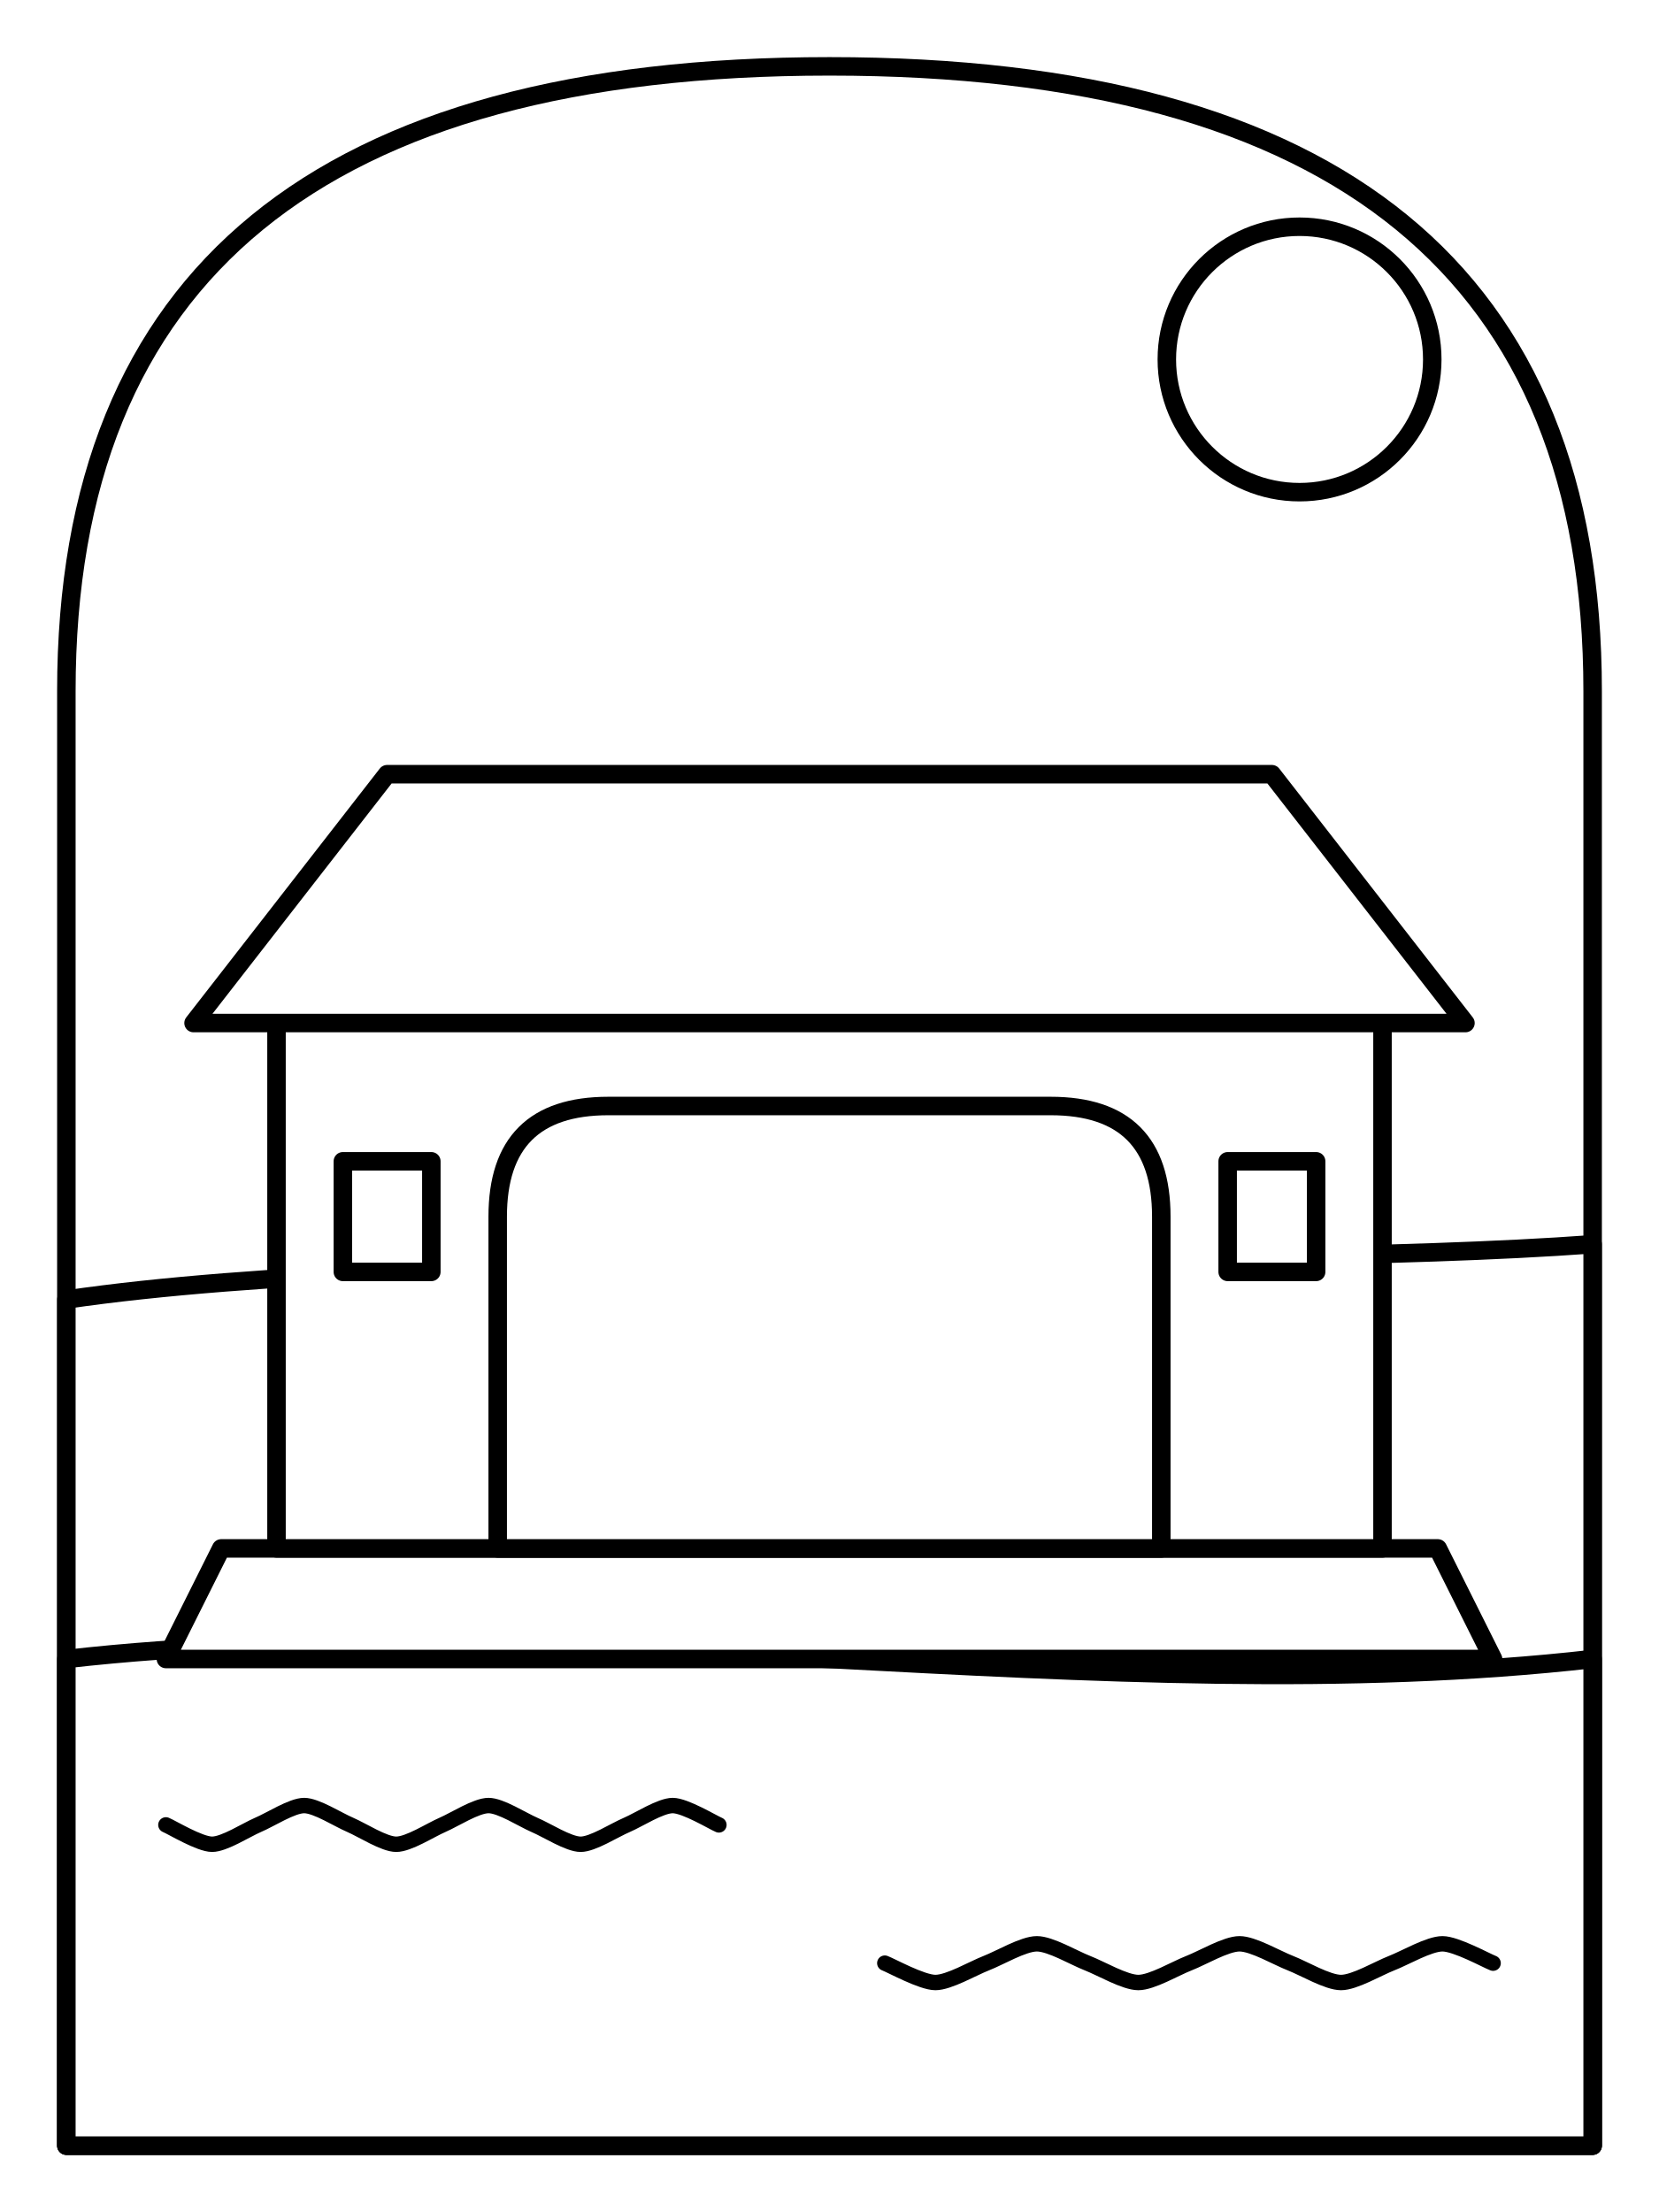
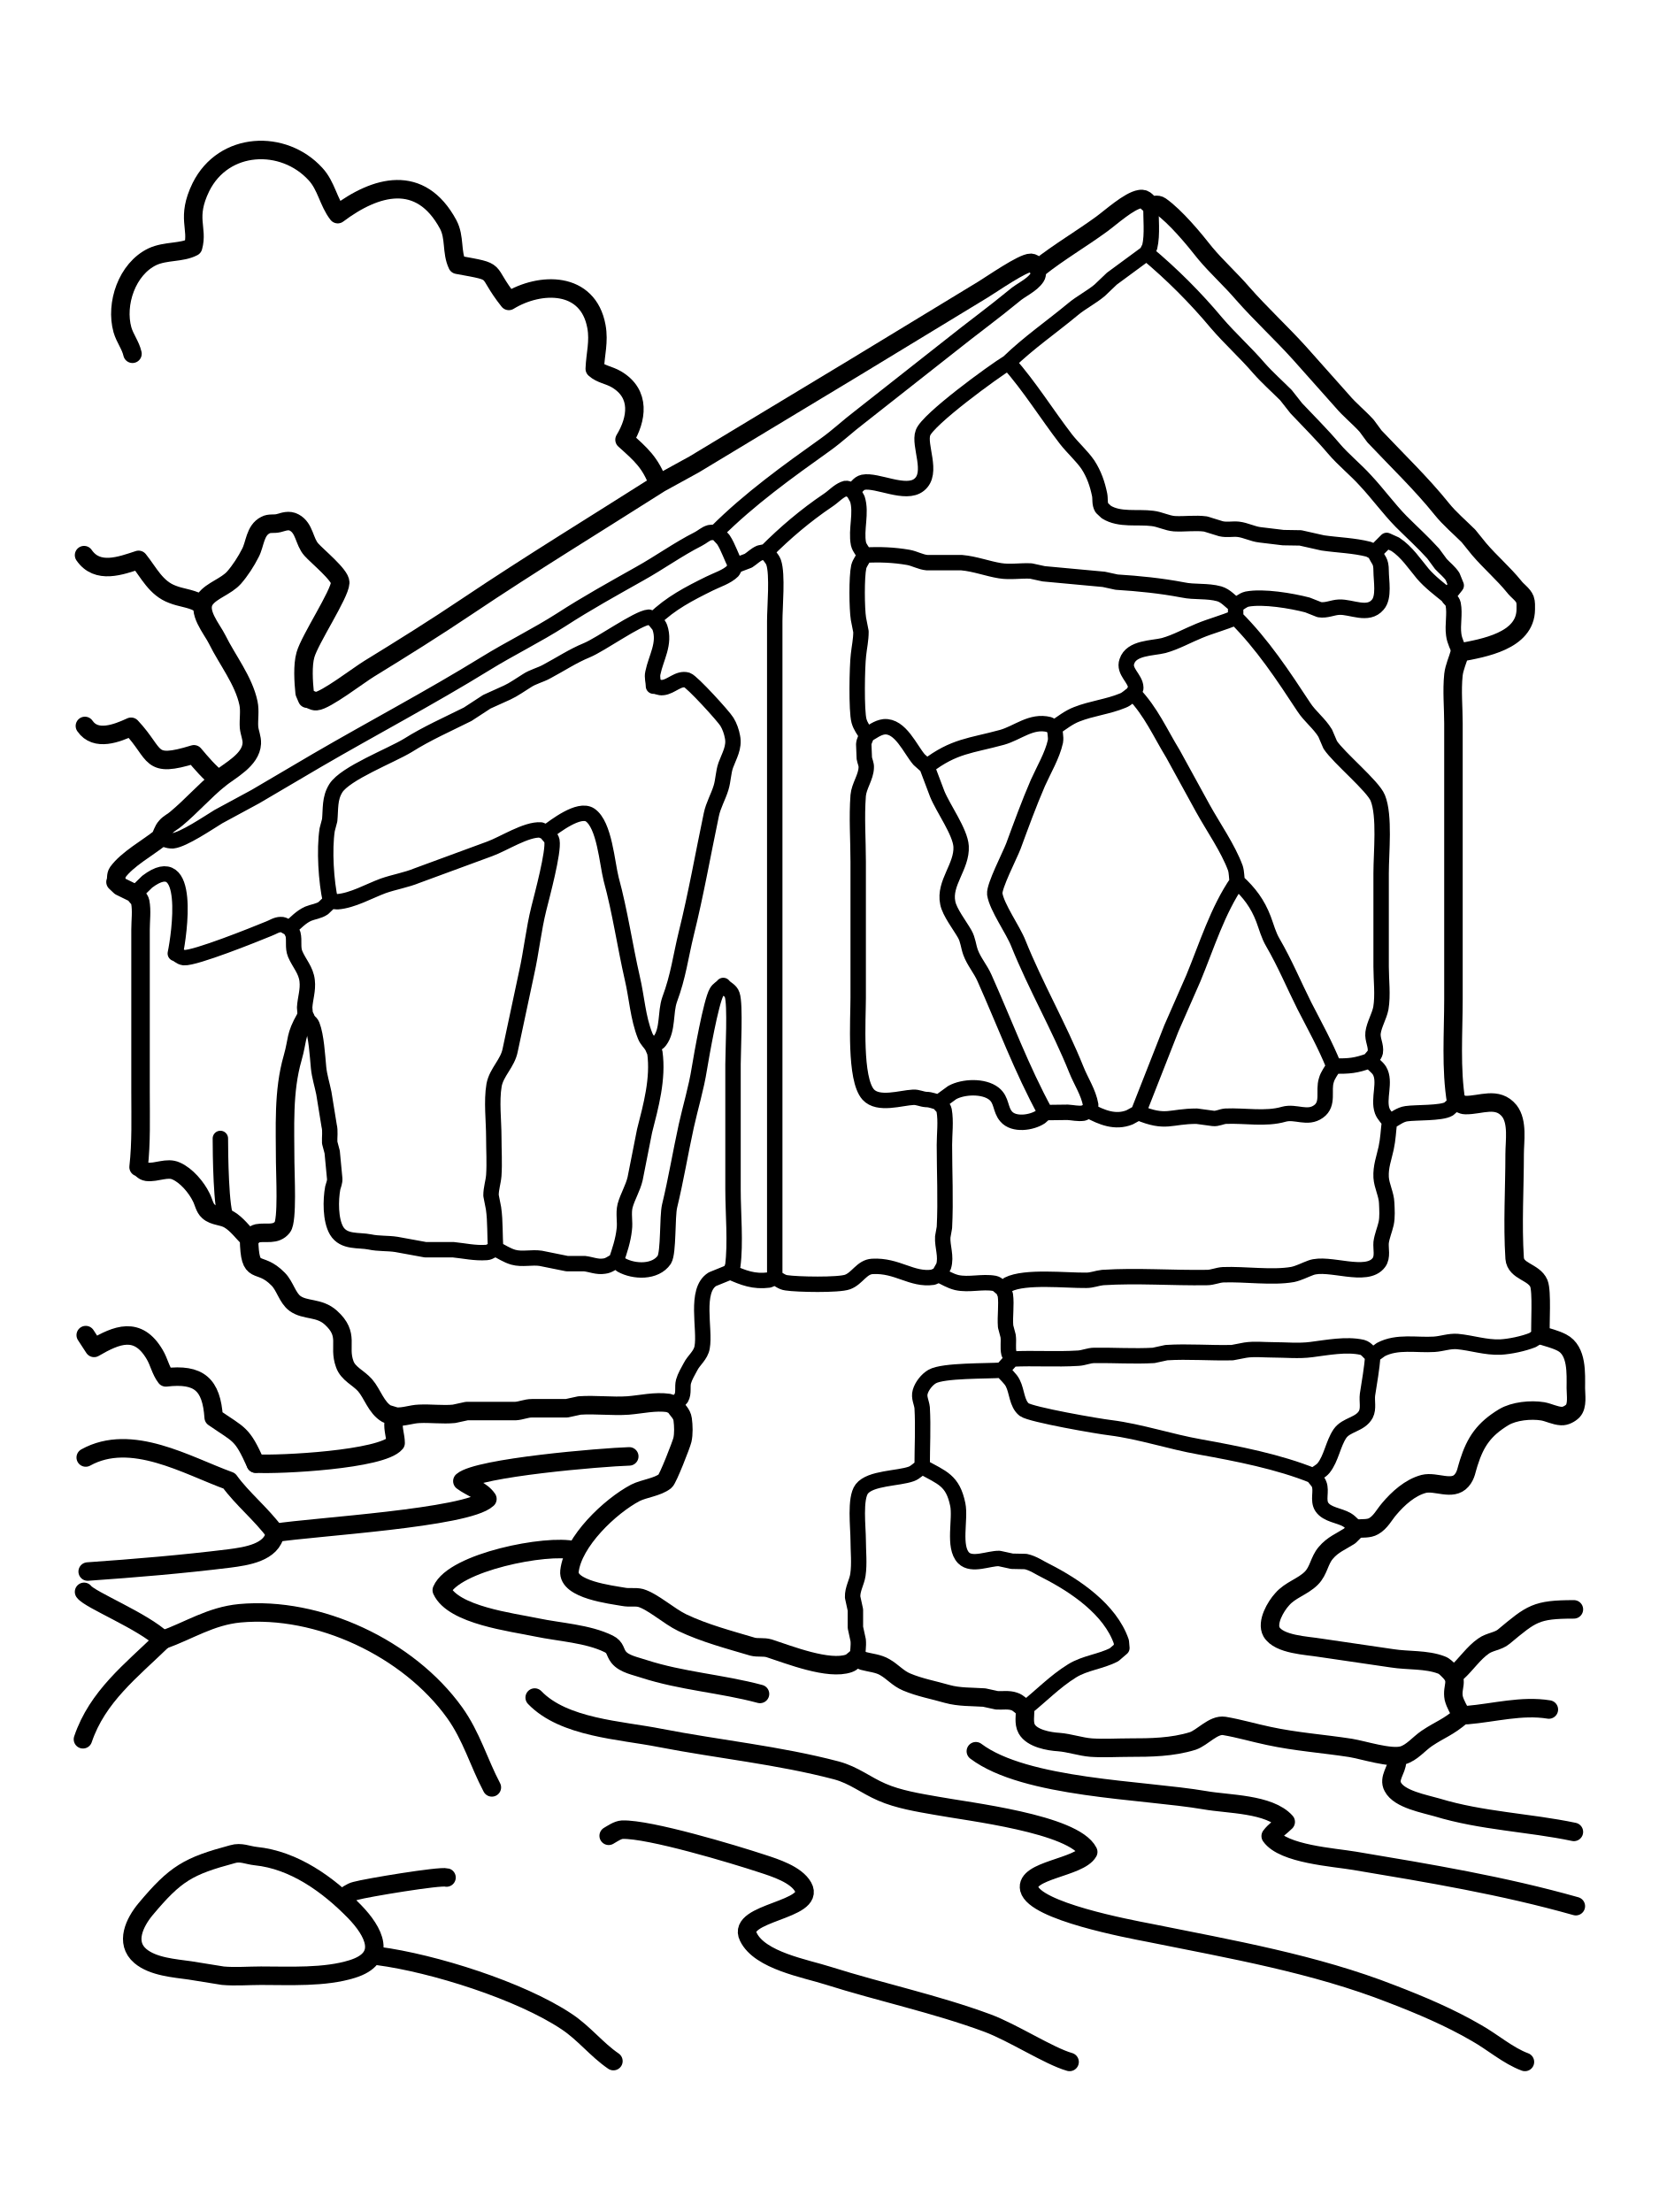
<svg xmlns="http://www.w3.org/2000/svg" version="1.1" viewBox="0 0 600 800" width="5.607in" height="7.476in" role="img" aria-label="The Covered Bridge, a picture to color">
  <rect width="600" height="800" fill="#fff" />
-   <g transform="translate(0 0) scale(1)" fill="#fff" data-bw="white" stroke="#000" stroke-width="6.688" stroke-linecap="round" stroke-linejoin="round">
-     <path d="M24 776 L24 250 C24 99.3 116 24 300 24 C484 24 576 99.3 576 250 L576 776 Z" />
-     <path d="M518 130 C518 156.5 496.5 178 470 178 C443.5 178 422 156.5 422 130 C422 103.5 443.5 82 470 82 C496.5 82 518 103.5 518 130 Z" />
-     <path d="M24 470 C160 450 440 460 576 450 L576 776 L24 776 Z" />
-     <path d="M24 600 C200 580 400 620 576 600 L576 776 L24 776 Z" />
-     <path fill="none" stroke-width="5.573" d="M60 660 C62.2 660.9 72.2 667 76.7 667 C81.1 667 88.9 661.9 93.3 660 C97.8 658.1 105.6 653 110 653 C114.4 653 122.2 658.1 126.7 660 C131.1 661.9 138.9 667 143.3 667 C147.8 667 155.6 661.9 160 660 C164.4 658.1 172.2 653 176.7 653 C181.1 653 188.9 658.1 193.3 660 C197.8 661.9 205.6 667 210 667 C214.4 667 222.2 661.9 226.7 660 C231.1 658.1 238.9 653 243.3 653 C247.8 653 257.8 659.1 260 660" />
-     <path fill="none" stroke-width="5.573" d="M320 710 C322.4 710.9 333.4 717 338.3 717 C343.2 717 351.8 711.9 356.7 710 C361.6 708.1 370.1 703 375 703 C379.9 703 388.4 708.1 393.3 710 C398.2 711.9 406.8 717 411.7 717 C416.6 717 425.1 711.9 430 710 C434.9 708.1 443.4 703 448.3 703 C453.2 703 461.8 708.1 466.7 710 C471.6 711.9 480.1 717 485 717 C489.9 717 498.4 711.9 503.3 710 C508.2 708.1 516.8 703 521.7 703 C526.6 703 537.6 709.1 540 710" />
-     <path d="M60 600 L80 560 L520 560 L540 600 Z" />
-     <path d="M100 360 L500 360 L500 560 L100 560 Z" />
-     <path d="M70 370 L140 280 L460 280 L530 370 Z" />
-     <path d="M180 560 L180 440 C180 413.3 193.3 400 220 400 L380 400 C406.7 400 420 413.3 420 440 L420 560 Z" />
-     <path d="M124 420 L156 420 L156 460 L124 460 Z" />
-     <path d="M444 420 L476 420 L476 460 L444 460 Z" />
+   <g transform="translate(-1.485 -2.736) scale(1.006)" fill="#fff" data-bw="white" stroke="#000" stroke-width="6.649" stroke-linecap="round" stroke-linejoin="round">
+     <path fill="none" stroke-width="5.541" d="M415.3 76.3 C415.1 81.1 415.9 86.9 414.8 91.5 L413.7 93.7 M413.7 93.7 C422.8 101.3 431.3 109.8 438.9 118.9 C443.7 124.5 449.3 129.5 454.1 135.1 C457.1 138.5 460.6 141.6 463.8 144.8 L467.5 149.5 C472.1 154.4 476.7 158.9 481 164 C484.5 168.1 488.8 171.5 492.4 175.5 C496.8 180.2 500.7 185.6 505.2 190.2 C509 194 513.1 197.7 516.7 201.7 L519.5 205.5 C520.9 207 522.6 208.3 523.7 210 L525 213.2 L522 217 M413.7 93.7 L401.2 102.9 L396.8 107.1 C393.8 109.6 390.2 111.4 387.2 113.9 C379.5 120.3 371.2 126 364 133 M375 99 C374.5 100.1 375.1 101.3 374.3 102.5 C372.5 105.3 368.5 106.9 366 109.1 C358.6 115.2 350.9 120.8 343.4 126.8 L310.5 152.7 C306.4 155.8 302.5 159.5 298.3 162.5 C284.7 172.2 270.9 182.1 259 194 M364 133 C371.7 141.7 377.7 151.5 384.7 160.6 C387.2 163.8 390.4 166.6 392.6 169.8 C394.8 173.2 396 176.7 396.8 180.6 C397.1 182.1 396.7 183.8 397.6 185.3 L399.2 186.8 C404 189.8 410.5 188.4 415.8 189.1 C418.5 189.4 421 190.8 423.7 191 C427.4 191.2 431.2 190.6 434.9 191.1 L440.4 192.8 C442.5 193.3 444.6 192.8 446.6 193 C449.3 193.3 451.8 194.7 454.5 195 L462.8 196 L469 196.1 L477 197.9 C482.5 198.7 488.1 198.8 493.6 200.2 L495.7 201.3 M364 133 C358.7 136.2 335 153.5 333.3 158.3 C331.6 162.8 337.2 172.8 331.9 177 C327.1 180.9 316.8 175.1 311.8 176.1 C310 176.5 309.5 178.1 308 179 M308 179 L309.7 182.1 C311.3 187.1 309.1 193.1 310.1 198.2 C310.5 199.9 311.7 200.9 312.3 202.3 M308 179 C307 179.2 306.4 177.8 304.9 178.5 C302.7 179.4 301.1 181.3 299.1 182.6 C291.1 188 283.8 194.2 277 201 M259 194 L261.5 196.7 C263.3 199.4 264.4 203.1 266 206 M259 194 L256.6 194.2 C255.1 194.6 253.9 195.8 252.5 196.5 C245.2 200.2 238.6 205 231.4 209 C222 214.3 212.4 219.6 203.3 225.5 C194.4 231.2 184.9 235.8 176 241.3 C156.2 253.5 135.5 264.4 115.4 276.1 L93.3 289.1 L80 296.3 C76.4 298.5 67.4 304.6 63.6 305 C61.7 305.1 60.6 304.2 59 304 M277 201 C277.8 202.4 279 203.3 279.6 204.9 C281.1 209.2 280 220.9 280 226 L280 275.9 L280 462 M277 201 L274.6 201.5 C273 202.2 271.9 203.4 270.5 204.3 L266 206 M495.7 201.3 L500 197 L503.1 198.4 C507.2 201.1 510 205.4 513 209 C515.6 212 518.9 214.5 522 217 M495.7 201.3 C497 204.4 498 204.1 498 208 C498 211.4 499.2 217.4 496.8 220.1 C493.3 224.3 487.3 220.8 482.9 221 C480.5 221.1 478.4 222.3 475.8 221.9 L471.5 220.2 C465.7 218.7 455.7 217 449.8 218.1 C448.1 218.5 447.1 219.7 445.7 220.3 M312.3 202.3 C317.7 202 322.8 202.2 328 203.1 C330.3 203.5 332.4 204.8 334.8 205 L347.2 205 C351.9 205.4 356.6 207.2 361 207.9 C364.6 208.5 368.5 207.8 372.1 208 L376.7 209 L398.3 211 L402.9 212 C410.9 212.5 418.8 213.3 426.7 214.8 C430.9 215.7 435.5 215 439.8 216.2 C442.2 216.9 443.7 218.9 445.7 220.3 M312.3 202.3 C311.7 203.8 310.6 204.9 310.2 206.5 C309.4 210.1 309.5 221.5 310.1 225.2 L311 229.8 C311 232.8 310.4 235.3 310.1 238.2 C309.6 242.3 309.3 258.3 310.3 261.9 C310.9 264 312 265.2 313 267 M266 206 L264.9 208 C262.8 210.1 259.2 211.2 256.6 212.5 C249.3 216.1 242.5 219.6 236.7 225.3 M522 217 C522.4 218.1 523.6 218.5 523.9 219.9 C524.6 223.5 523.6 227.3 524.1 230.9 C524.4 233.3 525.6 235.3 526.3 237.3 M445.7 220.3 L445.7 224.7 M445.7 224.7 C455.4 234.4 462.7 245.5 470.2 256.9 C472.4 260.3 475.8 262.8 477.9 266.3 L479.7 270.5 C482.8 275.2 495.1 285.3 496.8 289.6 C499.4 296 498 309.3 498 316.6 L498 350.3 C498 355.1 498.7 360.5 497.9 365.2 C497.3 368.2 495.5 371 495.1 374 C494.8 376.5 496.3 378.6 495.9 381 C495.6 382.4 494.4 382.9 494 384 M445.7 224.7 C441.4 226.6 436.9 227.7 432.6 229.5 C428.4 231.2 424.2 233.6 419.8 234.8 C415.8 235.8 408.2 235.5 406.6 240.5 C405.3 244.1 409.7 246.6 409.8 249.9 C409.9 250.7 408.9 251.3 409 252 M236.7 225.3 L234.7 224.6 C230.7 224.9 217.5 234.4 212.4 236.5 C207.3 238.6 203 241.5 198.1 244.1 C195.8 245.4 193 246 190.8 247.5 C188.5 248.9 186.2 250.6 183.8 251.7 L176.5 255 L169.6 259.5 C162.4 263.1 154.9 266.4 148.1 270.7 C142 274.4 125.6 280.7 122.2 286.1 C119.9 289.8 120.4 293.5 120 297.6 L119.1 301 C118 308.2 118.7 319.6 120.3 326.7 M236.7 225.3 C237.1 226.4 238.3 227.1 238.7 228.3 C240.7 234.1 237.3 239.2 236.2 244.6 C235.8 246.3 236.4 247.7 236.4 249.4 C237.5 249.3 238.5 250.1 239.8 249.9 C242.8 249.6 245.4 246.3 248.5 247.2 C250.3 247.8 261.6 260.2 262.8 262.2 C263.8 263.8 264.5 265.9 264.8 267.6 C265.6 271.4 263.6 274.5 262.4 277.8 C261.5 280.3 261.5 283.3 260.7 285.9 C259.7 289.2 257.9 292.2 257.2 295.6 C254.2 309.9 251.7 324.2 248.2 338.3 C246.1 346.9 245.4 353.5 242.2 362.1 C240.6 366.7 241.7 372.9 238.7 376.9 C238 377.9 236.8 378.1 236 379 M409 252 C415.3 258.6 418.5 266.1 423.2 273.8 L433.9 293.3 C437.6 300 443 307.7 445.6 314.8 C446.1 316.4 446 318.1 446.3 319.7 M409 252 C407.6 252.8 406.7 254 405.1 254.6 C399.8 256.8 393.9 257.4 388.6 259.5 C385.7 260.6 383.2 262.6 380.7 264.3 M380.7 264.3 L378.6 263.2 C372.2 261.6 367.4 266.2 361.7 267.8 C350.4 270.9 344.5 270.8 334.7 278.3 M380.7 264.3 C380.6 266 381.2 267.5 380.9 269.3 C379.8 274.3 376.7 279.5 374.6 284.2 C371.4 291.6 368.6 299.3 365.8 306.9 C364.5 310.3 358.8 321.3 359.1 324.1 C359.8 328.9 365.7 337 367.6 341.9 C373.8 357.3 382.2 371.8 388.4 387.2 C390.1 391.5 392.8 395.4 393.6 400 C393.7 400.7 392.9 401.3 393 402 M313 267 C315 265.9 316.9 264.3 319.3 264 C325.2 263.5 328.7 272.1 331.9 275.8 L334.7 278.3 M313 267 C312.8 268.2 312.1 268.9 312 270.3 L312.2 275.3 C312.4 276.5 313 277.5 312.9 278.7 C312.8 282.1 310.3 285.3 310 288.7 C309.4 296.6 310 304.7 310 312.5 L310 361.4 C310 369.1 308.6 390.6 313.6 396.2 C317.2 400.2 325.4 397.4 329.8 397.2 C331.4 397.1 332.8 397.9 334.4 398 C336.2 398 337.4 398.7 339 399 M334.7 278.3 L338.4 288.1 C340.5 293.3 346.7 301.8 347 307 C347.4 314.2 340.7 320.2 342.2 327.3 C342.8 330.6 346.6 335.5 348.3 338.5 C349.5 340.6 349.6 342.9 350.4 345.1 C351.6 348.4 354 351.1 355.4 354.3 C362.6 370.4 368.8 387.2 377.3 402.7 M198 302 C201.1 299.7 209.6 293.1 213.6 295.7 C218.8 299.2 219.7 312.9 221.2 318.8 C224.4 330.5 226.1 342.6 228.8 354.4 C230.4 361.2 230.8 368.6 233.4 375.1 C234 376.7 235.2 377.6 236 379 M198 302 C198.4 303.1 199.6 303.6 199.9 305 C200.6 308.9 196.4 324.5 195.2 329.3 C193.3 336.9 192.5 344.9 190.8 352.5 L184.9 380.2 C184 385 180 388.1 179.1 392.8 C178.1 398.7 179 405.6 179 411.6 C179 416.1 179.3 420.8 179 425.3 C178.8 427.8 178 429.9 178 432.5 L178.9 437.1 C179.6 441.9 179.3 446.9 179.7 451.7 M198 302 L195.9 301.1 C190.7 300.7 182.5 306.1 177.5 307.9 L151.4 317.5 C147.5 319.1 143.2 319.8 139.2 321.2 C134.1 323.1 128.2 326.5 122.8 326.9 L120.3 326.7 M446.3 319.7 C450.6 323.6 453.6 327.6 455.7 333.1 C456.8 336 457.5 338.9 459.1 341.6 C463.4 349 466.6 356.7 470.4 364.3 C474.1 371.5 478 378.5 481 386 M446.3 319.7 C439.2 330 435.3 342.8 430.5 354.4 L422.6 372.4 L410.7 402.7 M50 324 L54.4 319.7 C70.5 307.5 65.9 338.8 64.5 345.5 C65.6 345.8 66.1 346.8 67.6 347 C71.6 347.3 93 338.7 98.1 336.6 C99.5 336.1 100.8 335.1 102.4 335.1 C103.8 335 104.5 336.2 105.7 336.3 M120.3 326.7 L117.7 329.2 C116.1 330.3 114 330.5 112.3 331.2 C109.6 332.4 107.8 334.5 105.7 336.3 M105.7 336.3 L106.8 338.5 C107.4 340.9 106.6 343.3 107.6 345.7 C109 349 111.5 351.5 111.9 355.3 C112.3 358.7 111.2 361.6 111 364.9 L111.3 368.7 M111.3 368.7 C111.9 369.7 113.2 370 113.7 371.3 C115.2 375.1 115.6 382.3 116 386.5 C116.3 389.6 117.3 392.7 117.9 395.7 L119.8 407.4 C120.3 409.4 119.9 411.5 120 413.5 L120.9 416.9 L121.8 426.4 C121.9 427.7 121.4 428.6 121.1 429.8 C120.3 434.1 120.2 441.3 122.5 445.2 C125.1 449.5 130.5 448.4 134.4 449.2 C137.7 449.9 140.8 449.6 144 450.1 L154.4 452 L164.4 452 C168.4 452.4 172.2 453.3 176.4 453 C177.8 452.9 178.5 451.9 179.7 451.7 M236 379 L236.9 381.1 C238.2 390.5 235.5 400.3 233.2 409.3 L229.8 426.5 C229 429.9 227.1 432.9 226.2 436.2 C225.5 439 226.3 442 225.9 444.8 C225.5 448.6 224.2 452.5 223 456 M494 384 C495 385.3 496.5 386.2 497.4 387.6 C499.8 391.6 496.8 397.7 498.4 402.1 C499 403.7 500.2 404.6 501 406 M494 384 C488.7 385.9 486.7 386 481 386 M481 386 C480.1 387.7 478.8 389.2 478.3 391.1 C477.1 394.8 479.3 399.6 475.5 402.3 C471.5 405.2 467.3 402.1 463 403.3 C456.5 405.2 448.9 403.7 442.1 404 C440.6 404.1 439.1 405 437.6 404.8 L431.7 404 C422 404 420.8 406.9 410.7 402.7 M339 399 L343.8 395.5 C347.8 393.3 355.1 393 358.8 395.9 C361.7 398.2 361 401.6 363.2 404.1 C365.9 407.3 372.3 406.4 375.5 404.3 L377.3 402.7 M339 399 C339.4 400.1 340.6 400.5 340.9 401.9 C341.6 405.8 341 410.4 341 414.3 C341 424.2 341.5 434.2 341 444 L340.4 447.4 C340.2 450.9 341.8 454.4 340.7 458 L339 461 M525 399 L522.3 401.4 C519.6 403 510.5 402.6 507.1 403.1 C504.8 403.4 503 405 501 406 M377.3 402.7 L385.3 402.6 C387.2 402.7 389 403.2 391 402.9 L393 402 M393 402 C397.5 404.4 402.4 406.5 407.6 404.4 L410.7 402.7 M501 406 C500.6 409.2 500.5 412.3 499.8 415.5 C499 419.2 497.8 422.1 498 426 C498.2 429.1 499.9 432.1 500 435.2 C500.1 437.5 500.3 440.3 499.8 442.6 C499.3 444.8 498.3 447.1 498 449.4 C497.8 451.6 498.7 454.6 497.2 456.6 C492.8 462.6 479.1 456.1 472.7 458.5 C470.5 459.3 468.5 460.4 466.2 460.9 C458.9 462.2 448.9 460.7 441.2 461 C439.2 461.1 437.4 462 435.4 462 C422.9 462.2 410.3 461.2 397.9 462 C395.9 462.2 394.1 463 392 463 C384.8 463.1 370 461.4 363.9 464.5 L362 466 M179.7 451.7 C181.8 452.7 183.6 454 186 454.7 C189.2 455.6 192.7 454.6 195.9 455.1 L205.3 457 L211.6 457 C214.1 457.3 216.1 458.3 218.7 457.9 C220.5 457.7 221.5 456.6 223 456 M223 456 L224.9 457.5 C229.4 460 237.1 460.3 240.3 455.6 C241.9 453 241.3 440.1 242.2 436.3 C244.5 426.8 246.1 417.1 248.2 407.5 C249.7 400.7 251.8 393.9 252.9 386.9 C253.7 382 257.1 362.8 259.1 359.4 C259.7 358.3 260.8 357.9 261.5 357 C262.5 358.3 264.1 358.6 264.7 360.4 C265.9 363.7 265 380.6 265 385.3 L265 430.4 C265 438.9 266 449.6 264.9 457.9 L264 460 M264 460 C268.7 462.1 272.5 463.6 277.9 462.9 L280 462 M264 460 L257.6 462.6 C251.1 466.6 255.1 480.6 253.9 487.1 C253.4 490 250.9 491.7 249.7 494.1 C248.8 495.8 247.7 497.6 247.2 499.4 C246.7 501.3 247.4 503.5 246.4 505.3 L244 508 M339 461 C341.2 462 343 463.2 345.4 463.8 C349.8 464.8 354.6 463.3 359 464.1 C360.4 464.4 360.9 465.6 362 466 M339 461 L336.9 461.9 C329.2 463 324.1 457.5 315.1 458 C311.3 458.2 309.7 462.3 306.2 463.6 C303 464.8 288 464.5 284.2 463.9 C282.5 463.7 281.5 462.6 280 462 M362 466 L362.9 468.2 C363.4 471.9 362.7 475.8 363 479.6 L363.9 483 C364.2 485.1 363.7 487.2 364.2 489.3 L365.3 491.3 M555.3 482.7 L552.4 484.5 C549.1 485.8 544.4 486.8 540.9 487 C535.5 487.2 530.7 485.5 525.4 485 C522.4 484.8 520 485.8 517.1 486 C510.7 486.4 503.8 484.8 497.9 487.9 L495 490 M495 490 C494.7 494.9 493.8 499.3 493.1 504.1 C492.8 506.4 493.6 509.1 492.5 511.2 C490.5 514.9 485.5 514.8 483.2 518.1 C480.7 521.8 480.1 527 477.3 530.5 C476.3 531.7 474.8 532.3 473.7 533.3 M495 490 C493.5 489.1 493 487.6 491.2 487.1 C485.5 485.8 478.5 487.2 472.9 487.9 C468.4 488.5 463.6 488 459.1 488 C455.9 488 452.4 487.6 449.2 488.1 L444.5 489 C436.6 489.2 428.6 488.5 420.8 489 L416.2 490 C409.1 490.4 402 489.9 394.9 490 C392.9 490 391.1 490.9 389.1 491 C381.2 491.5 373.2 490.9 365.3 491.3 M365.3 491.3 L361.7 495.3 M361.7 495.3 C356.3 495.7 340.6 495.3 336.6 497.6 C334.7 498.7 332.9 501 332.3 503.1 C331.7 505.1 332.8 506.9 333 508.8 C333.4 515.8 333 523 333 530 M361.7 495.3 C362.9 496.8 364.8 498.3 365.6 500 C367.1 502.9 367 507.4 369.7 509.5 C372.2 511.3 396.3 515.5 400.7 516 C411.6 517.4 422.1 521 432.9 522.9 C446.2 525.3 461.2 528.2 473.7 533.3 M333 530 C340.2 534 344 534.9 345.8 543.6 C346.9 548.9 344 558.8 347.9 562.8 C350.9 565.8 357 562.9 360.7 563 L365.3 564 L370.2 564.1 C373 564.7 375.1 566.3 377.6 567.5 C388 572.8 400.6 581.3 404.6 592.9 L404.8 595.2 L402 597.6 C397.2 600.1 391.6 600.5 386.9 603.4 C380.6 607.3 375.7 612.5 370 617 M333 530 C331.6 530.8 330.7 532 329.1 532.6 C324.4 534.3 314.4 534 311.3 538 C308.7 541.4 310 551.9 310 556.3 C310 560.4 310.5 564.8 309.9 568.9 C309.5 571.6 307.9 574 308 576.9 L309 581.5 L309 587.8 L310 592.4 C310.2 594.5 309.8 596.6 309.7 598.7 M473.7 533.3 C474.1 534.4 475.3 535.1 475.7 536.3 C476.7 538.8 475.1 542.1 476.7 544.5 C478.6 547.3 483 547.5 485.7 549.1 C487.2 550 488.1 551.3 489.3 552.3" />
+     <path fill="none" stroke-width="5.541" d="M83 440.7 C80.9 438.6 80.7 416.7 80.7 412" />
+     <path fill="none" d="M415.3 76.3 C413.7 75.8 413.5 73.9 411.3 74.3 C407.4 74.9 400.8 80.9 397.5 83.3 C390.1 88.7 382.2 93.3 375 99 M415.3 76.3 C416.4 76.8 417.4 75.9 418.7 76.8 C424.1 80.6 430.7 88.6 434.8 93.8 C438.8 98.6 444 103.3 448.2 108.2 C454.7 115.6 462 122.3 468.6 129.6 L484 146.9 C486.7 150.1 490 152.7 492.8 155.8 L495.6 159.6 C503.8 168.3 512.4 176.5 519.8 185.7 C522.6 189.2 526.3 192.3 529.4 195.4 L533.2 200.1 C537.2 204.8 541.9 208.8 545.8 213.6 C546.9 215.1 549 216.4 549.7 218.2 C550.1 219.3 550 220.7 550 221.8 C549.9 233.2 534.8 235.7 526.3 237.3 M375 99 C373.9 98.7 373.5 97.3 372.1 97.2 C369.2 97.1 357.9 105 354.9 106.8 L309 134.7 L251 169.7 L238.8 176.4 C215.7 191.1 192.4 205.3 169.6 220.6 C158 228.4 146 235.9 134.1 243.2 C130.5 245.4 118.5 254.6 115.2 254.8 C113.9 254.9 113.1 253.9 111.9 253.9 L111 251.8 C110.6 247.9 110.2 241.9 111.3 238.1 C112.9 232.5 123.6 216.4 123.8 212.2 C123.9 209.5 115.4 202.6 113.4 200.3 C110.8 197.4 111 192.6 107.3 190.6 C105.3 189.5 103.5 190.3 101.6 190.8 C100 191.2 98.3 190.7 96.9 191.5 C93.1 193.4 93.2 198.3 91.5 201.5 C90 204.5 87.8 207.9 85.6 210.4 C82.7 213.6 77.6 215 75.3 218.1 C72 222.5 77.7 228.8 79.6 232.7 C83.2 240 89.1 247.4 90.8 255.5 C91.4 258.3 90.8 261.4 91 264.2 C91.2 266.2 92.1 268 92 270 C91.7 275.9 84.3 279.6 80.3 282.8 C74.9 287.2 70.3 292.5 64.9 297 C63.7 298.1 62.2 298.7 61.2 299.9 C60 301.2 59.8 302.7 59 304 M526.3 237.3 C525.6 239.9 524.3 242.6 524 245.3 C523.4 251 524 257.1 524 262.8 L524 297.9 L524 361.8 C524 374.1 523 386.9 525 399 M59 304 C54.5 307.6 47.2 311.6 43.8 316.3 C43 317.5 43.5 318.6 43 319.8 L44.7 321.4 L50 324 M50 324 C50.4 325.1 51.6 325.6 51.9 327 C52.5 330.1 52 333.7 52 336.9 L52 358 L52 395.4 C52 404.4 52.3 413.5 51.3 422.3 C52.4 422.6 52.8 423.8 54.3 424 C57.8 424.4 61.6 422.2 64.8 423.7 C68.5 425.3 72.1 429.6 73.8 433.1 C74.7 434.8 75 437 76.4 438.2 C78.5 440.1 81.5 439.7 83.9 441.2 C86.6 442.8 88.8 445.8 91 448 M111.3 368.7 C107.5 375.4 108.6 376.3 106.7 383 C103.2 395.1 104 408 104 420.6 C104 424.6 104.9 441.6 103 443.9 C100.6 446.9 97.2 445.5 94 446.1 C92.6 446.4 92.1 447.6 91 448 M525 399 C526.1 399.1 527 400 528.3 400 C533.8 400.1 539.8 396.8 544.1 402.1 C547.2 406.1 546 413 546 417.6 C546 430 545.2 442.7 546 455.1 C546.4 459.9 552.9 459.9 554.7 464.1 C555.9 467 555.1 478.7 555.3 482.7 M91 448 C91.3 462.4 94.3 455.2 101.5 462.6 C103.9 465 104.8 469.3 107.5 471.3 C111.2 474 116.2 472.6 120.4 476.4 C127.3 482.6 123 486.5 125.4 493.1 C126.6 496.6 130.3 498 132.7 500.7 C135.4 503.8 136.7 508.8 140.5 511 L143.8 512 C146.8 512.2 149.3 511.1 152.2 511 C156.3 510.8 160.6 511.4 164.7 511 L169.3 510 L186.8 510 C188.8 509.9 190.6 509 192.7 509 L205.2 509 L209.8 508 C215.6 507.6 221.5 508.4 227.3 508 C232.2 507.6 236.9 506.4 241.9 507.1 L244 508 M555.3 482.7 C557.8 483.5 560.7 484.2 563 485.4 C568.6 488.3 568 496.6 568 501.8 C568 504.2 568.7 508.1 566.9 510 C565.9 511 564.2 511.9 562.8 511.8 C560.5 511.7 558.3 510.5 556.1 510.1 C551.8 509.4 545.8 510 542.1 512.2 C535 516.5 531.9 521 529.5 528.6 C528.7 530.9 528.6 533.1 526.9 535 C523.6 538.8 517.7 535.1 513.3 536.2 C508.4 537.5 504.1 541.4 500.9 545.2 C499.1 547.3 497.8 550 495.3 551.4 C493.6 552.4 491.2 552.1 489.3 552.3 M244 508 C245 509.8 246.6 510.8 246.9 513 C247.2 515.2 247.3 518.3 246.8 520.4 C246.4 522.1 241.6 534.4 240.6 535.2 C237.8 537.4 233.1 537.8 229.9 539.4 C220.8 544.2 207.4 556.9 206.2 567.6 C205.5 574.2 221.2 576 225.7 576.8 C227.7 577.2 229.8 576.7 231.8 577.2 C236.2 578.5 242 583.8 246.8 586.1 C254.8 589.9 263.6 592.2 272 594.7 C273.9 595.2 276 594.7 278 595.3 C285.1 597.6 299.4 603.3 306.7 600.7 C307.9 600.3 308.6 599.1 309.7 598.7 M489.3 552.3 L486.7 554.9 C483.6 556.9 480.6 558 478.1 561 C475.7 563.8 475.6 567.4 472.9 570.1 C469.8 573.2 465.3 574.3 462.4 577.7 C460.1 580.2 456.7 586 458.6 589.4 C461.3 594 471.3 594.3 476.1 595.1 L502 598.9 C507.7 599.8 514.2 599.2 519.7 601.3 C520.8 601.7 521.7 602.7 522.5 603.5 C526.1 607.1 523.3 608.9 524.1 613.2 C524.6 615.3 526.1 617.7 527 619.5 C522 623.8 519.3 624.4 514.4 627.7 C511.6 629.6 509 632.9 505.7 633.8 C501.2 635 491.8 631.9 487 631.1 C477.3 629.6 467.3 628.9 457.6 626.8 C452.3 625.7 447 624.1 441.6 623.2 C437.7 622.6 433.8 627.4 430.3 628.6 C422.9 630.9 415.2 631 407.5 631 C403 631 398.4 631.3 393.8 631 C389.9 630.7 386 629.3 382.1 629 C378.6 628.8 372.5 627.7 370.6 624.3 C369.4 622.2 370.1 619.2 370 617 M309.7 598.7 L311.7 599.8 C314.3 600.5 317.3 600.7 319.6 602.1 C322.4 603.7 324.3 606.1 327.4 607.4 C332.1 609.4 337.2 610.3 342 611.7 C346.3 612.9 350.9 612.7 355.3 613 L359.9 614 C361.9 614.1 364.1 613.7 366.1 614.4 C367.7 614.9 368.6 616.2 370 617 M85.1 669.3 C88.1 668.4 90.5 669.7 93.4 670 C107.2 671.4 119.4 680.2 128.9 689.9 C135.9 697.1 141 706.6 128.1 710.6 C118.2 713.7 105.7 713 95.3 713 C90.8 713 86.1 713.4 81.6 713 L69.8 711.1 C64.2 710.3 56.5 709.8 51.9 705.9 C46.3 701.1 49.9 693.8 53.8 689.1 C64.6 676.2 69.1 673.6 85.1 669.3 Z" />
+     <path fill="none" d="M143 514 C142.7 516.6 143.7 519 143.7 521.5 C138.7 527.5 102.2 529.4 93.4 528.9 M83.9 535.1 C68.7 529.6 48.7 517.6 32.3 526.7 M83.9 535.1 C88.6 541.6 95.4 547 100.4 553.8 M60 592.3 C48.7 603.3 36.5 612.6 31.3 628 M60 592.3 C52.9 585.5 33.8 577.9 31.7 575 M529 619.3 C538.5 618.5 548.6 615.7 558.3 617.3 M162 677.7 C159.7 677 133.2 681.4 129.3 682.5 C127.6 682.9 126 684.2 124.6 685.1 M72.7 219.3 C69.8 217.8 66.5 217.6 63.5 216.4 C57.5 214.2 55 208.6 51.3 204 C44.9 206.1 36.5 209.3 31.7 202.3 M80 283 C76.7 280.4 73.9 277.1 71.2 273.9 C54.6 279 58.1 274.1 48.6 264 C43.6 266.3 35.9 269.4 32 263.7 M567.3 581.3 C553.6 581.3 552.1 582.8 542.1 591.1 C540.1 592.8 537 592.9 534.8 594.5 C531.2 597 528.6 601 525.3 604" />
+     <path fill="none" d="M100.4 553.8 C114.2 551.6 169.3 548.5 176.7 541.6 C174.6 538.5 170.6 537.4 167.7 535.2 C173.4 530.3 217.9 526.6 227.7 526.3 M100.4 553.8 C99.3 560.9 90 562.2 83.9 563 C66.9 565.1 50.1 566.5 33 567.7 M207.9 560.1 C198.2 557.7 164.6 564.3 160.3 574.4 C164.4 583.4 185.5 585.9 194.5 587.8 C202.6 589.5 212.8 590 220.3 593.7 C222.9 595 222.4 596.6 223.9 598.5 C225.9 601 230.1 601.7 233 602.7 C246.6 607.1 260.9 608 274.7 611.7 M60 592.3 C69.5 588.9 77.2 583.7 87.7 582.7 C116 580.1 148.3 595.3 164.9 618.4 C171 626.9 173.6 636.4 178.3 645.3 M503.7 636 C503.7 638.9 500.5 642 502.2 645.1 C504.5 649.6 513.7 651.2 518.1 652.5 C534.2 657.4 551.1 657.9 567.3 661.3 M220.3 662.7 C221.7 661.9 223.5 660.6 225.2 660.5 C234.9 660.2 265.2 669.3 275.5 672.7 C280.1 674.2 287.7 676.6 290.2 681.1 C295 689.6 266.1 690.1 270.5 699 C274.6 707.6 291.1 710.4 299.2 713 C318.2 719 337.7 723.1 356.4 730 C365.6 733.4 378.6 741.9 386 744 M137.4 705.9 C157.2 708.5 188.6 718.4 205.2 729.5 C211.4 733.6 216 739.6 222 743.7 M193.7 613 C204.2 623.9 224.6 624.7 238.7 627.5 C259.8 631.6 281.3 633.7 302.2 639.2 C308.5 640.9 312.7 644.5 318.5 647 C324.4 649.6 331.8 650.8 338.1 651.9 C349.3 654 387.5 658.3 392.7 668.5 C389.5 674.2 369.9 675 371.5 681.8 C373.5 689.8 407 696.1 414.8 697.6 C444 703.5 474.1 708.7 501.9 719.6 C512.3 723.6 522.7 728 532.3 733.6 C538 736.8 543.7 741.8 549.7 744 M352.3 632.3 C370.1 645.7 412.4 646.1 434.6 649.9 C443 651.4 457.8 651.1 463.7 657.7 C461.9 659.5 459.8 660.8 458.3 662.8 C462.9 669.3 480.8 670.4 488.5 671.7 C515.4 676.2 541.8 680.6 568 688 M238.1 176.6 C235.3 169 231.9 166.1 226 160.8 C230.5 153.4 231.9 144.3 223.1 139.1 C220.4 137.5 217.5 137.3 215.3 135.3 C215.5 130 216.9 125.6 215.9 120.1 C212.9 103.7 195.7 104 184.4 110.9 C175.2 99.3 181.8 100.8 165.9 97.9 C163.7 93.3 165.1 88.1 162.6 83.4 C152.6 64.9 136.6 69.4 122.9 79.7 C119.5 75.3 118.8 69.5 114.9 65.3 C103.4 52.7 81.9 53.5 73.7 70 C68.3 81.1 72.8 84.7 70.9 91.5 C66.7 93.7 61.1 92.8 56.3 95 C47.1 99.4 42.9 112 45.5 121.3 C46.4 124.4 48.4 126.8 49.1 129.9 M93.4 528.9 C88.4 517.8 87.7 518.8 78.3 512.3 C77.5 500.4 73 496.5 61.1 497.9 C59.2 495.4 58.7 492.4 57.1 489.7 C51 479.3 43.4 482.6 35.3 487.3 L32.3 482.7" />
  </g>
</svg>
